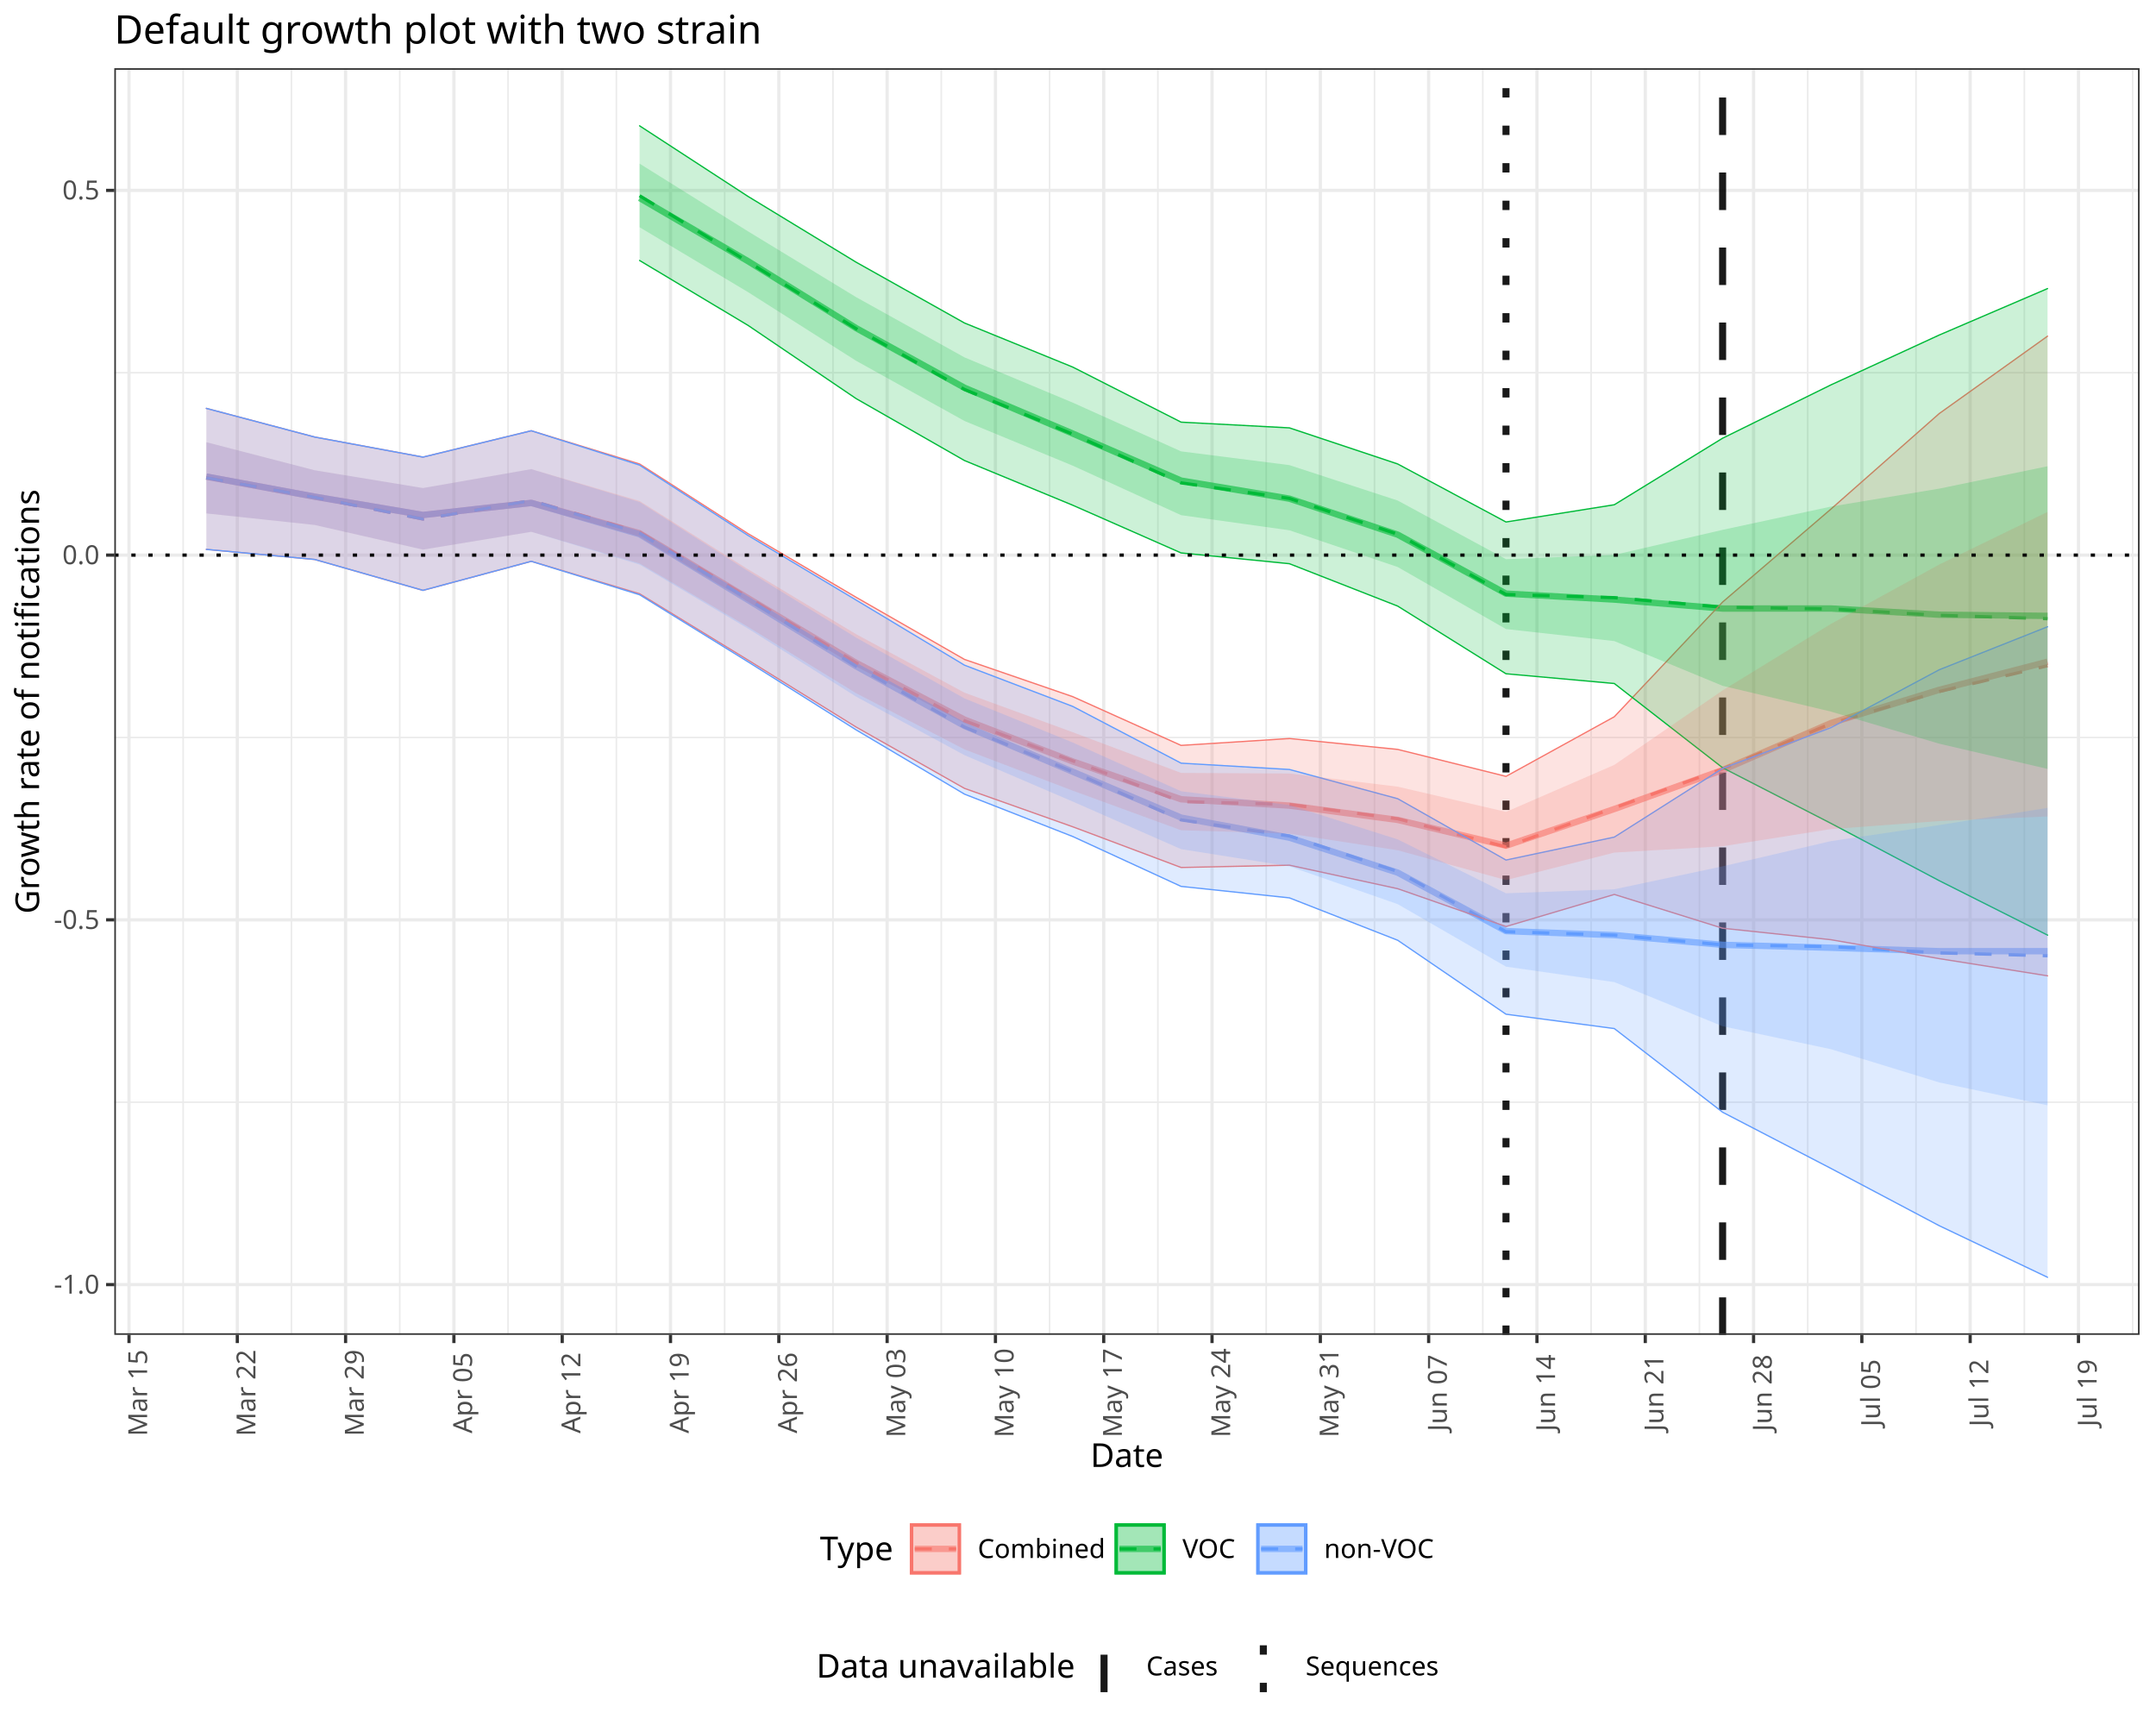
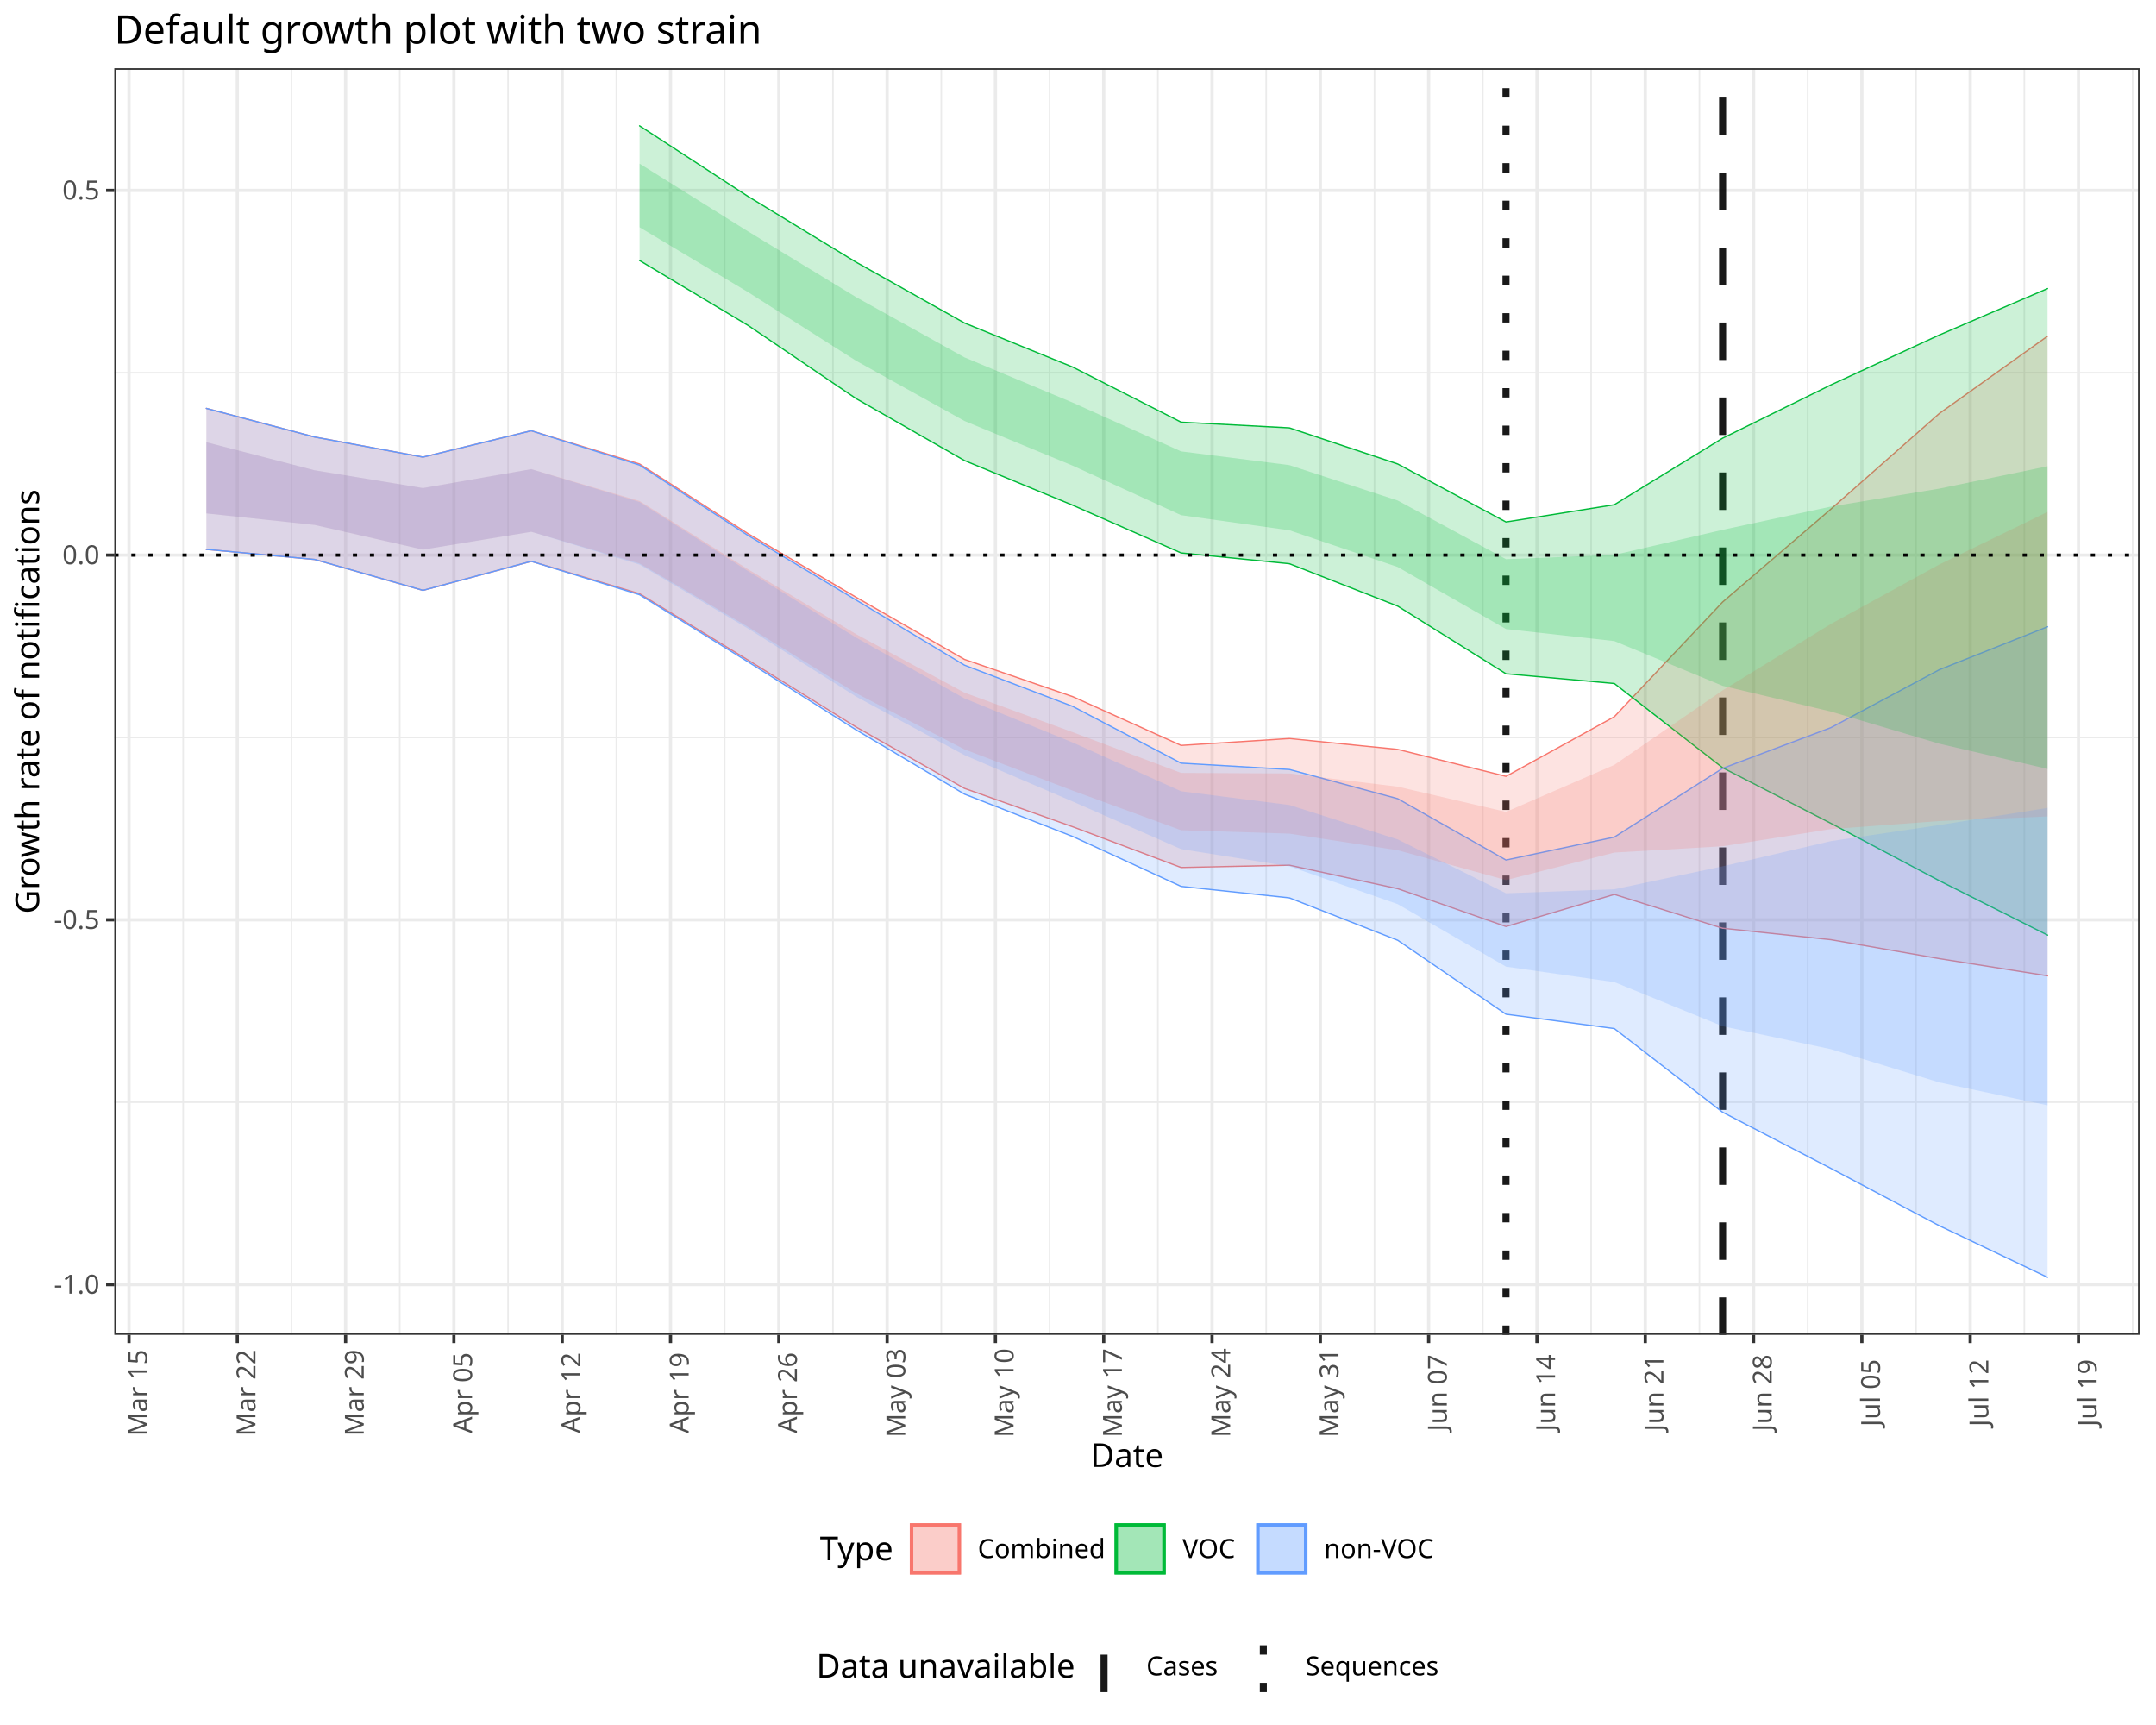
<svg xmlns="http://www.w3.org/2000/svg" class="svglite" data-engine-version="2.0" width="720.00pt" height="576.00pt" viewBox="0 0 720.00 576.00">
  <defs>
    <style type="text/css">
    .svglite line, .svglite polyline, .svglite polygon, .svglite path, .svglite rect, .svglite circle {
      fill: none;
      stroke: #000000;
      stroke-linecap: round;
      stroke-linejoin: round;
      stroke-miterlimit: 10.00;
    }
  </style>
  </defs>
  <rect width="100%" height="100%" style="stroke: none; fill: #FFFFFF;" />
  <defs>
    <clipPath id="cpMC4wMHw3MjAuMDB8MC4wMHw1NzYuMDA=">
      <rect x="0.00" y="0.00" width="720.00" height="576.00" />
    </clipPath>
  </defs>
  <g clip-path="url(#cpMC4wMHw3MjAuMDB8MC4wMHw1NzYuMDA=)">
    <rect x="0.00" y="0.00" width="720.00" height="576.00" style="stroke-width: 1.07; stroke: #FFFFFF; fill: #FFFFFF;" />
  </g>
  <defs>
    <clipPath id="cpMzguMTd8NzE0LjUyfDIyLjc4fDQ0NS43Mw==">
      <rect x="38.17" y="22.78" width="676.35" height="422.95" />
    </clipPath>
  </defs>
  <g clip-path="url(#cpMzguMTd8NzE0LjUyfDIyLjc4fDQ0NS43Mw==)">
    <rect x="38.17" y="22.78" width="676.35" height="422.95" style="stroke-width: 1.07; stroke: none; fill: #FFFFFF;" />
    <polyline points="38.17,368.05 714.52,368.05 " style="stroke-width: 0.53; stroke: #EBEBEB; stroke-linecap: butt;" />
    <polyline points="38.17,246.26 714.52,246.26 " style="stroke-width: 0.53; stroke: #EBEBEB; stroke-linecap: butt;" />
    <polyline points="38.17,124.46 714.52,124.46 " style="stroke-width: 0.53; stroke: #EBEBEB; stroke-linecap: butt;" />
    <polyline points="61.16,445.73 61.16,22.78 " style="stroke-width: 0.53; stroke: #EBEBEB; stroke-linecap: butt;" />
    <polyline points="97.33,445.73 97.33,22.78 " style="stroke-width: 0.53; stroke: #EBEBEB; stroke-linecap: butt;" />
    <polyline points="133.50,445.73 133.50,22.78 " style="stroke-width: 0.53; stroke: #EBEBEB; stroke-linecap: butt;" />
    <polyline points="169.67,445.73 169.67,22.78 " style="stroke-width: 0.53; stroke: #EBEBEB; stroke-linecap: butt;" />
    <polyline points="205.84,445.73 205.84,22.78 " style="stroke-width: 0.53; stroke: #EBEBEB; stroke-linecap: butt;" />
    <polyline points="242.00,445.73 242.00,22.78 " style="stroke-width: 0.53; stroke: #EBEBEB; stroke-linecap: butt;" />
    <polyline points="278.17,445.73 278.17,22.78 " style="stroke-width: 0.53; stroke: #EBEBEB; stroke-linecap: butt;" />
    <polyline points="314.34,445.73 314.34,22.78 " style="stroke-width: 0.53; stroke: #EBEBEB; stroke-linecap: butt;" />
    <polyline points="350.51,445.73 350.51,22.78 " style="stroke-width: 0.53; stroke: #EBEBEB; stroke-linecap: butt;" />
    <polyline points="386.68,445.73 386.68,22.78 " style="stroke-width: 0.53; stroke: #EBEBEB; stroke-linecap: butt;" />
    <polyline points="422.85,445.73 422.85,22.78 " style="stroke-width: 0.53; stroke: #EBEBEB; stroke-linecap: butt;" />
    <polyline points="459.02,445.73 459.02,22.78 " style="stroke-width: 0.53; stroke: #EBEBEB; stroke-linecap: butt;" />
    <polyline points="495.18,445.73 495.18,22.78 " style="stroke-width: 0.53; stroke: #EBEBEB; stroke-linecap: butt;" />
    <polyline points="531.35,445.73 531.35,22.78 " style="stroke-width: 0.53; stroke: #EBEBEB; stroke-linecap: butt;" />
    <polyline points="567.52,445.73 567.52,22.78 " style="stroke-width: 0.53; stroke: #EBEBEB; stroke-linecap: butt;" />
    <polyline points="603.69,445.73 603.69,22.78 " style="stroke-width: 0.53; stroke: #EBEBEB; stroke-linecap: butt;" />
    <polyline points="639.86,445.73 639.86,22.78 " style="stroke-width: 0.53; stroke: #EBEBEB; stroke-linecap: butt;" />
    <polyline points="676.03,445.73 676.03,22.78 " style="stroke-width: 0.53; stroke: #EBEBEB; stroke-linecap: butt;" />
    <polyline points="712.20,445.73 712.20,22.78 " style="stroke-width: 0.53; stroke: #EBEBEB; stroke-linecap: butt;" />
    <polyline points="38.17,428.94 714.52,428.94 " style="stroke-width: 1.07; stroke: #EBEBEB; stroke-linecap: butt;" />
    <polyline points="38.17,307.15 714.52,307.15 " style="stroke-width: 1.07; stroke: #EBEBEB; stroke-linecap: butt;" />
    <polyline points="38.17,185.36 714.52,185.36 " style="stroke-width: 1.07; stroke: #EBEBEB; stroke-linecap: butt;" />
    <polyline points="38.17,63.57 714.52,63.57 " style="stroke-width: 1.07; stroke: #EBEBEB; stroke-linecap: butt;" />
    <polyline points="43.08,445.73 43.08,22.78 " style="stroke-width: 1.07; stroke: #EBEBEB; stroke-linecap: butt;" />
    <polyline points="79.25,445.73 79.25,22.78 " style="stroke-width: 1.07; stroke: #EBEBEB; stroke-linecap: butt;" />
    <polyline points="115.41,445.73 115.41,22.78 " style="stroke-width: 1.07; stroke: #EBEBEB; stroke-linecap: butt;" />
    <polyline points="151.58,445.73 151.58,22.78 " style="stroke-width: 1.07; stroke: #EBEBEB; stroke-linecap: butt;" />
    <polyline points="187.75,445.73 187.75,22.78 " style="stroke-width: 1.07; stroke: #EBEBEB; stroke-linecap: butt;" />
    <polyline points="223.92,445.73 223.92,22.78 " style="stroke-width: 1.07; stroke: #EBEBEB; stroke-linecap: butt;" />
    <polyline points="260.09,445.73 260.09,22.78 " style="stroke-width: 1.07; stroke: #EBEBEB; stroke-linecap: butt;" />
    <polyline points="296.26,445.73 296.26,22.78 " style="stroke-width: 1.07; stroke: #EBEBEB; stroke-linecap: butt;" />
    <polyline points="332.43,445.73 332.43,22.78 " style="stroke-width: 1.07; stroke: #EBEBEB; stroke-linecap: butt;" />
    <polyline points="368.59,445.73 368.59,22.78 " style="stroke-width: 1.07; stroke: #EBEBEB; stroke-linecap: butt;" />
    <polyline points="404.76,445.73 404.76,22.78 " style="stroke-width: 1.07; stroke: #EBEBEB; stroke-linecap: butt;" />
    <polyline points="440.93,445.73 440.93,22.78 " style="stroke-width: 1.07; stroke: #EBEBEB; stroke-linecap: butt;" />
    <polyline points="477.10,445.73 477.10,22.78 " style="stroke-width: 1.07; stroke: #EBEBEB; stroke-linecap: butt;" />
    <polyline points="513.27,445.73 513.27,22.78 " style="stroke-width: 1.07; stroke: #EBEBEB; stroke-linecap: butt;" />
    <polyline points="549.44,445.73 549.44,22.78 " style="stroke-width: 1.07; stroke: #EBEBEB; stroke-linecap: butt;" />
    <polyline points="585.61,445.73 585.61,22.78 " style="stroke-width: 1.07; stroke: #EBEBEB; stroke-linecap: butt;" />
    <polyline points="621.77,445.73 621.77,22.78 " style="stroke-width: 1.07; stroke: #EBEBEB; stroke-linecap: butt;" />
    <polyline points="657.94,445.73 657.94,22.78 " style="stroke-width: 1.07; stroke: #EBEBEB; stroke-linecap: butt;" />
    <polyline points="694.11,445.73 694.11,22.78 " style="stroke-width: 1.07; stroke: #EBEBEB; stroke-linecap: butt;" />
    <line x1="575.27" y1="445.73" x2="575.27" y2="22.78" style="stroke-width: 2.35; stroke: #000000; stroke-opacity: 0.90; stroke-dasharray: 12.52,12.52; stroke-linecap: butt;" />
    <line x1="502.93" y1="445.73" x2="502.93" y2="22.78" style="stroke-width: 2.35; stroke: #000000; stroke-opacity: 0.90; stroke-dasharray: 3.13,9.39; stroke-linecap: butt;" />
-     <polyline points="68.91,159.14 105.08,165.84 141.25,171.96 177.42,167.92 213.59,178.05 249.75,199.71 285.92,221.34 322.09,240.29 358.26,254.26 394.43,266.89 430.60,269.00 466.77,273.78 502.93,282.39 539.10,270.14 575.27,257.13 611.44,241.44 647.61,230.34 683.78,220.96 " style="stroke-width: 2.13; stroke: #F8766D; stroke-opacity: 0.60; stroke-linecap: butt;" />
-     <polyline points="213.59,66.12 249.75,87.18 285.92,109.57 322.09,129.47 358.26,144.78 394.43,160.48 430.60,166.51 466.77,178.53 502.93,198.22 539.10,200.21 575.27,203.20 611.44,203.18 647.61,205.26 683.78,205.65 " style="stroke-width: 2.13; stroke: #00BA38; stroke-opacity: 0.60; stroke-linecap: butt;" />
-     <polyline points="68.91,159.14 105.08,165.84 141.25,171.96 177.42,167.92 213.59,178.39 249.75,200.31 285.92,222.49 322.09,242.39 358.26,257.70 394.43,273.02 430.60,279.71 466.77,291.39 502.93,310.91 539.10,312.25 575.27,315.50 611.44,316.46 647.61,317.61 683.78,317.61 " style="stroke-width: 2.13; stroke: #619CFF; stroke-opacity: 0.60; stroke-linecap: butt;" />
-     <polyline points="68.91,159.52 105.08,166.03 141.25,173.30 177.42,167.16 213.59,177.68 249.75,199.43 285.92,221.34 322.09,240.67 358.26,254.07 394.43,267.66 430.60,268.61 466.77,273.40 502.93,282.78 539.10,269.76 575.27,256.75 611.44,241.63 647.61,230.91 683.78,222.30 " style="stroke-width: 1.07; stroke: #F8766D; stroke-dasharray: 5.69,5.69; stroke-linecap: butt;" />
-     <polyline points="213.59,65.36 249.75,87.37 285.92,109.76 322.09,130.05 358.26,144.98 394.43,161.24 430.60,166.43 466.77,178.39 502.93,198.51 539.10,199.56 575.27,202.76 611.44,203.33 647.61,205.45 683.78,206.60 " style="stroke-width: 1.07; stroke: #00BA38; stroke-dasharray: 5.69,5.69; stroke-linecap: butt;" />
-     <polyline points="68.91,159.52 105.08,166.03 141.25,173.30 177.42,167.16 213.59,178.03 249.75,200.02 285.92,222.49 322.09,242.78 358.26,257.70 394.43,273.78 430.60,279.14 466.77,291.01 502.93,311.10 539.10,312.25 575.27,315.50 611.44,316.08 647.61,318.18 683.78,319.14 " style="stroke-width: 1.07; stroke: #619CFF; stroke-dasharray: 5.69,5.69; stroke-linecap: butt;" />
    <polygon points="68.91,136.36 105.08,145.93 141.25,152.63 177.42,143.83 213.59,154.93 249.75,178.16 285.92,199.45 322.09,220.19 358.26,232.63 394.43,248.90 430.60,246.60 466.77,250.24 502.93,259.24 539.10,239.33 575.27,201.03 611.44,169.99 647.61,138.09 683.78,112.25 683.78,325.84 647.61,320.10 611.44,313.78 575.27,309.95 539.10,298.66 502.93,309.38 466.77,296.75 430.60,288.90 394.43,289.67 358.26,276.08 322.09,263.25 285.92,242.78 249.75,220.38 213.59,198.26 177.42,187.43 141.25,197.13 105.08,186.81 68.91,183.45 " style="stroke-width: 0.00; stroke: none; fill: #F8766D; fill-opacity: 0.20;" />
    <polyline points="68.91,136.36 105.08,145.93 141.25,152.63 177.42,143.83 213.59,154.93 249.75,178.16 285.92,199.45 322.09,220.19 358.26,232.63 394.43,248.90 430.60,246.60 466.77,250.24 502.93,259.24 539.10,239.33 575.27,201.03 611.44,169.99 647.61,138.09 683.78,112.25 " style="stroke-width: 0.43; stroke: #F8766D;" />
    <polyline points="683.78,325.84 647.61,320.10 611.44,313.78 575.27,309.95 539.10,298.66 502.93,309.38 466.77,296.75 430.60,288.90 394.43,289.67 358.26,276.08 322.09,263.25 285.92,242.78 249.75,220.38 213.59,198.26 177.42,187.43 141.25,197.13 105.08,186.81 68.91,183.45 " style="stroke-width: 0.43; stroke: #F8766D;" />
    <polygon points="213.59,42.01 249.75,65.55 285.92,87.56 322.09,107.85 358.26,122.58 394.43,140.96 430.60,142.87 466.77,154.93 502.93,174.30 539.10,168.54 575.27,146.32 611.44,128.52 647.61,111.87 683.78,96.36 683.78,312.25 647.61,294.07 611.44,274.93 575.27,256.36 539.10,228.23 502.93,224.98 466.77,202.39 430.60,188.23 394.43,184.63 358.26,168.71 322.09,153.78 285.92,133.11 249.75,108.61 213.59,86.98 " style="stroke-width: 0.00; stroke: none; fill: #00BA38; fill-opacity: 0.20;" />
    <polyline points="213.59,42.01 249.75,65.55 285.92,87.56 322.09,107.85 358.26,122.58 394.43,140.96 430.60,142.87 466.77,154.93 502.93,174.30 539.10,168.54 575.27,146.32 611.44,128.52 647.61,111.87 683.78,96.36 " style="stroke-width: 0.43; stroke: #00BA38;" />
    <polyline points="683.78,312.25 647.61,294.07 611.44,274.93 575.27,256.36 539.10,228.23 502.93,224.98 466.77,202.39 430.60,188.23 394.43,184.63 358.26,168.71 322.09,153.78 285.92,133.11 249.75,108.61 213.59,86.98 " style="stroke-width: 0.43; stroke: #00BA38;" />
    <polygon points="68.91,136.36 105.08,145.93 141.25,152.63 177.42,143.83 213.59,155.31 249.75,178.76 285.92,200.38 322.09,222.11 358.26,235.89 394.43,254.83 430.60,256.94 466.77,266.70 502.93,287.18 539.10,279.52 575.27,256.56 611.44,242.97 647.61,223.64 683.78,209.28 683.78,426.51 647.61,409.28 611.44,390.15 575.27,371.39 539.10,343.45 502.93,338.66 466.77,313.97 430.60,299.81 394.43,295.98 358.26,279.33 322.09,265.17 285.92,243.73 249.75,220.96 213.59,198.60 177.42,187.43 141.25,197.13 105.08,186.81 68.91,183.45 " style="stroke-width: 0.00; stroke: none; fill: #619CFF; fill-opacity: 0.20;" />
    <polyline points="68.91,136.36 105.08,145.93 141.25,152.63 177.42,143.83 213.59,155.31 249.75,178.76 285.92,200.38 322.09,222.11 358.26,235.89 394.43,254.83 430.60,256.94 466.77,266.70 502.93,287.18 539.10,279.52 575.27,256.56 611.44,242.97 647.61,223.64 683.78,209.28 " style="stroke-width: 0.43; stroke: #619CFF;" />
    <polyline points="683.78,426.51 647.61,409.28 611.44,390.15 575.27,371.39 539.10,343.45 502.93,338.66 466.77,313.97 430.60,299.81 394.43,295.98 358.26,279.33 322.09,265.17 285.92,243.73 249.75,220.96 213.59,198.60 177.42,187.43 141.25,197.13 105.08,186.81 68.91,183.45 " style="stroke-width: 0.43; stroke: #619CFF;" />
    <polygon points="68.91,147.66 105.08,157.03 141.25,162.97 177.42,156.65 213.59,167.29 249.75,190.05 285.92,211.77 322.09,231.29 358.26,244.50 394.43,258.09 430.60,258.28 466.77,262.68 502.93,271.10 539.10,255.41 575.27,230.53 611.44,208.33 647.61,188.50 683.78,170.93 683.78,272.63 647.61,274.16 611.44,276.84 575.27,282.58 539.10,284.69 502.93,293.88 466.77,283.92 430.60,278.37 394.43,277.23 358.26,264.02 322.09,250.24 285.92,231.48 249.75,209.28 213.59,188.15 177.42,177.57 141.25,183.52 105.08,175.29 68.91,171.43 " style="stroke-width: 0.00; stroke: none; fill: #F8766D; fill-opacity: 0.20;" />
    <polyline points="68.91,147.66 105.08,157.03 141.25,162.97 177.42,156.65 213.59,167.29 249.75,190.05 285.92,211.77 322.09,231.29 358.26,244.50 394.43,258.09 430.60,258.28 466.77,262.68 502.93,271.10 539.10,255.41 575.27,230.53 611.44,208.33 647.61,188.50 683.78,170.93 " style="stroke-width: 1.07; stroke: none;" />
    <polyline points="683.78,272.63 647.61,274.16 611.44,276.84 575.27,282.58 539.10,284.69 502.93,293.88 466.77,283.92 430.60,278.37 394.43,277.23 358.26,264.02 322.09,250.24 285.92,231.48 249.75,209.28 213.59,188.15 177.42,177.57 141.25,183.52 105.08,175.29 68.91,171.43 " style="stroke-width: 1.07; stroke: none;" />
    <polygon points="213.59,54.64 249.75,77.22 285.92,99.23 322.09,119.33 358.26,134.45 394.43,150.72 430.60,155.31 466.77,167.14 502.93,186.72 539.10,185.29 575.27,176.92 611.44,169.15 647.61,163.16 683.78,155.69 683.78,256.75 647.61,248.33 611.44,237.61 575.27,229.00 539.10,214.07 502.93,210.05 466.77,189.34 430.60,177.07 394.43,172.02 358.26,155.50 322.09,140.57 285.92,120.48 249.75,97.51 213.59,75.88 " style="stroke-width: 0.00; stroke: none; fill: #00BA38; fill-opacity: 0.20;" />
    <polyline points="213.59,54.64 249.75,77.22 285.92,99.23 322.09,119.33 358.26,134.45 394.43,150.72 430.60,155.31 466.77,167.14 502.93,186.72 539.10,185.29 575.27,176.92 611.44,169.15 647.61,163.16 683.78,155.69 " style="stroke-width: 1.07; stroke: none;" />
    <polyline points="683.78,256.75 647.61,248.33 611.44,237.61 575.27,229.00 539.10,214.07 502.93,210.05 466.77,189.34 430.60,177.07 394.43,172.02 358.26,155.50 322.09,140.57 285.92,120.48 249.75,97.51 213.59,75.88 " style="stroke-width: 1.07; stroke: none;" />
    <polygon points="68.91,147.66 105.08,157.03 141.25,162.97 177.42,156.65 213.59,167.64 249.75,190.66 285.92,212.92 322.09,233.21 358.26,247.94 394.43,264.21 430.60,268.80 466.77,280.29 502.93,298.28 539.10,296.94 575.27,289.28 611.44,280.86 647.61,275.50 683.78,269.76 683.78,369.09 647.61,361.44 611.44,350.34 575.27,342.68 539.10,327.94 502.93,322.78 466.77,301.91 430.60,289.28 394.43,283.54 358.26,267.66 322.09,252.15 285.92,232.63 249.75,209.86 213.59,188.52 177.42,177.57 141.25,183.52 105.08,175.29 68.91,171.43 " style="stroke-width: 0.00; stroke: none; fill: #619CFF; fill-opacity: 0.20;" />
    <polyline points="68.91,147.66 105.08,157.03 141.25,162.97 177.42,156.65 213.59,167.64 249.75,190.66 285.92,212.92 322.09,233.21 358.26,247.94 394.43,264.21 430.60,268.80 466.77,280.29 502.93,298.28 539.10,296.94 575.27,289.28 611.44,280.86 647.61,275.50 683.78,269.76 " style="stroke-width: 1.07; stroke: none;" />
    <polyline points="683.78,369.09 647.61,361.44 611.44,350.34 575.27,342.68 539.10,327.94 502.93,322.78 466.77,301.91 430.60,289.28 394.43,283.54 358.26,267.66 322.09,252.15 285.92,232.63 249.75,209.86 213.59,188.52 177.42,177.57 141.25,183.52 105.08,175.29 68.91,171.43 " style="stroke-width: 1.07; stroke: none;" />
    <line x1="38.17" y1="185.36" x2="714.52" y2="185.36" style="stroke-width: 1.07; stroke-dasharray: 1.42,4.27; stroke-linecap: butt;" />
    <rect x="38.17" y="22.78" width="676.35" height="422.95" style="stroke-width: 1.07; stroke: #333333;" />
  </g>
  <g clip-path="url(#cpMC4wMHw3MjAuMDB8MC4wMHw1NzYuMDA=)">
    <text x="33.24" y="431.97" text-anchor="end" style="font-size: 8.80px; fill: #4D4D4D; font-family: sans;" textLength="15.16px" lengthAdjust="spacingAndGlyphs">-1.0</text>
    <text x="33.24" y="310.18" text-anchor="end" style="font-size: 8.80px; fill: #4D4D4D; font-family: sans;" textLength="15.16px" lengthAdjust="spacingAndGlyphs">-0.5</text>
    <text x="33.24" y="188.39" text-anchor="end" style="font-size: 8.80px; fill: #4D4D4D; font-family: sans;" textLength="12.23px" lengthAdjust="spacingAndGlyphs">0.0</text>
    <text x="33.24" y="66.59" text-anchor="end" style="font-size: 8.80px; fill: #4D4D4D; font-family: sans;" textLength="12.23px" lengthAdjust="spacingAndGlyphs">0.5</text>
    <polyline points="35.43,428.94 38.17,428.94 " style="stroke-width: 1.07; stroke: #333333; stroke-linecap: butt;" />
    <polyline points="35.43,307.15 38.17,307.15 " style="stroke-width: 1.07; stroke: #333333; stroke-linecap: butt;" />
    <polyline points="35.43,185.36 38.17,185.36 " style="stroke-width: 1.07; stroke: #333333; stroke-linecap: butt;" />
    <polyline points="35.43,63.57 38.17,63.57 " style="stroke-width: 1.07; stroke: #333333; stroke-linecap: butt;" />
    <polyline points="43.08,448.47 43.08,445.73 " style="stroke-width: 1.07; stroke: #333333; stroke-linecap: butt;" />
    <polyline points="79.25,448.47 79.25,445.73 " style="stroke-width: 1.07; stroke: #333333; stroke-linecap: butt;" />
    <polyline points="115.41,448.47 115.41,445.73 " style="stroke-width: 1.07; stroke: #333333; stroke-linecap: butt;" />
    <polyline points="151.58,448.47 151.58,445.73 " style="stroke-width: 1.07; stroke: #333333; stroke-linecap: butt;" />
    <polyline points="187.75,448.47 187.75,445.73 " style="stroke-width: 1.07; stroke: #333333; stroke-linecap: butt;" />
    <polyline points="223.92,448.47 223.92,445.73 " style="stroke-width: 1.07; stroke: #333333; stroke-linecap: butt;" />
    <polyline points="260.09,448.47 260.09,445.73 " style="stroke-width: 1.07; stroke: #333333; stroke-linecap: butt;" />
    <polyline points="296.26,448.47 296.26,445.73 " style="stroke-width: 1.07; stroke: #333333; stroke-linecap: butt;" />
    <polyline points="332.43,448.47 332.43,445.73 " style="stroke-width: 1.07; stroke: #333333; stroke-linecap: butt;" />
    <polyline points="368.59,448.47 368.59,445.73 " style="stroke-width: 1.07; stroke: #333333; stroke-linecap: butt;" />
    <polyline points="404.76,448.47 404.76,445.73 " style="stroke-width: 1.07; stroke: #333333; stroke-linecap: butt;" />
    <polyline points="440.93,448.47 440.93,445.73 " style="stroke-width: 1.07; stroke: #333333; stroke-linecap: butt;" />
    <polyline points="477.10,448.47 477.10,445.73 " style="stroke-width: 1.07; stroke: #333333; stroke-linecap: butt;" />
    <polyline points="513.27,448.47 513.27,445.73 " style="stroke-width: 1.07; stroke: #333333; stroke-linecap: butt;" />
    <polyline points="549.44,448.47 549.44,445.73 " style="stroke-width: 1.07; stroke: #333333; stroke-linecap: butt;" />
    <polyline points="585.61,448.47 585.61,445.73 " style="stroke-width: 1.07; stroke: #333333; stroke-linecap: butt;" />
    <polyline points="621.77,448.47 621.77,445.73 " style="stroke-width: 1.07; stroke: #333333; stroke-linecap: butt;" />
    <polyline points="657.94,448.47 657.94,445.73 " style="stroke-width: 1.07; stroke: #333333; stroke-linecap: butt;" />
    <polyline points="694.11,448.47 694.11,445.73 " style="stroke-width: 1.07; stroke: #333333; stroke-linecap: butt;" />
    <text transform="translate(49.13,465.10) rotate(-90)" text-anchor="middle" style="font-size: 8.80px; fill: #4D4D4D; font-family: sans;" textLength="27.39px" lengthAdjust="spacingAndGlyphs">Mar 15</text>
    <text transform="translate(85.30,465.10) rotate(-90)" text-anchor="middle" style="font-size: 8.80px; fill: #4D4D4D; font-family: sans;" textLength="27.39px" lengthAdjust="spacingAndGlyphs">Mar 22</text>
    <text transform="translate(121.47,465.10) rotate(-90)" text-anchor="middle" style="font-size: 8.80px; fill: #4D4D4D; font-family: sans;" textLength="27.39px" lengthAdjust="spacingAndGlyphs">Mar 29</text>
    <text transform="translate(157.64,465.10) rotate(-90)" text-anchor="middle" style="font-size: 8.80px; fill: #4D4D4D; font-family: sans;" textLength="25.93px" lengthAdjust="spacingAndGlyphs">Apr 05</text>
    <text transform="translate(193.81,465.10) rotate(-90)" text-anchor="middle" style="font-size: 8.80px; fill: #4D4D4D; font-family: sans;" textLength="25.93px" lengthAdjust="spacingAndGlyphs">Apr 12</text>
    <text transform="translate(229.98,465.10) rotate(-90)" text-anchor="middle" style="font-size: 8.80px; fill: #4D4D4D; font-family: sans;" textLength="25.93px" lengthAdjust="spacingAndGlyphs">Apr 19</text>
    <text transform="translate(266.14,465.10) rotate(-90)" text-anchor="middle" style="font-size: 8.80px; fill: #4D4D4D; font-family: sans;" textLength="25.93px" lengthAdjust="spacingAndGlyphs">Apr 26</text>
    <text transform="translate(302.31,465.10) rotate(-90)" text-anchor="middle" style="font-size: 8.80px; fill: #4D4D4D; font-family: sans;" textLength="28.87px" lengthAdjust="spacingAndGlyphs">May 03</text>
    <text transform="translate(338.48,465.10) rotate(-90)" text-anchor="middle" style="font-size: 8.80px; fill: #4D4D4D; font-family: sans;" textLength="28.87px" lengthAdjust="spacingAndGlyphs">May 10</text>
    <text transform="translate(374.65,465.10) rotate(-90)" text-anchor="middle" style="font-size: 8.80px; fill: #4D4D4D; font-family: sans;" textLength="28.87px" lengthAdjust="spacingAndGlyphs">May 17</text>
    <text transform="translate(410.82,465.10) rotate(-90)" text-anchor="middle" style="font-size: 8.80px; fill: #4D4D4D; font-family: sans;" textLength="28.87px" lengthAdjust="spacingAndGlyphs">May 24</text>
    <text transform="translate(446.99,465.10) rotate(-90)" text-anchor="middle" style="font-size: 8.80px; fill: #4D4D4D; font-family: sans;" textLength="28.87px" lengthAdjust="spacingAndGlyphs">May 31</text>
    <text transform="translate(483.16,465.10) rotate(-90)" text-anchor="middle" style="font-size: 8.80px; fill: #4D4D4D; font-family: sans;" textLength="26.43px" lengthAdjust="spacingAndGlyphs">Jun 07</text>
    <text transform="translate(519.32,465.10) rotate(-90)" text-anchor="middle" style="font-size: 8.80px; fill: #4D4D4D; font-family: sans;" textLength="26.43px" lengthAdjust="spacingAndGlyphs">Jun 14</text>
    <text transform="translate(555.49,465.10) rotate(-90)" text-anchor="middle" style="font-size: 8.80px; fill: #4D4D4D; font-family: sans;" textLength="26.43px" lengthAdjust="spacingAndGlyphs">Jun 21</text>
    <text transform="translate(591.66,465.10) rotate(-90)" text-anchor="middle" style="font-size: 8.80px; fill: #4D4D4D; font-family: sans;" textLength="26.43px" lengthAdjust="spacingAndGlyphs">Jun 28</text>
    <text transform="translate(627.83,465.10) rotate(-90)" text-anchor="middle" style="font-size: 8.80px; fill: #4D4D4D; font-family: sans;" textLength="23.49px" lengthAdjust="spacingAndGlyphs">Jul 05</text>
    <text transform="translate(664.00,465.10) rotate(-90)" text-anchor="middle" style="font-size: 8.80px; fill: #4D4D4D; font-family: sans;" textLength="23.49px" lengthAdjust="spacingAndGlyphs">Jul 12</text>
    <text transform="translate(700.17,465.10) rotate(-90)" text-anchor="middle" style="font-size: 8.80px; fill: #4D4D4D; font-family: sans;" textLength="23.49px" lengthAdjust="spacingAndGlyphs">Jul 19</text>
    <text x="376.34" y="489.84" text-anchor="middle" style="font-size: 11.00px; font-family: sans;" textLength="23.24px" lengthAdjust="spacingAndGlyphs">Date</text>
    <text transform="translate(13.05,234.26) rotate(-90)" text-anchor="middle" style="font-size: 11.00px; font-family: sans;" textLength="130.85px" lengthAdjust="spacingAndGlyphs">Growth rate of notifications</text>
    <rect x="268.33" y="503.08" width="216.02" height="28.24" style="stroke-width: 1.07; stroke: none; fill: #FFFFFF;" />
    <text x="273.81" y="520.99" style="font-size: 11.00px; font-family: sans;" textLength="24.46px" lengthAdjust="spacingAndGlyphs">Type</text>
    <rect x="303.75" y="508.56" width="17.28" height="17.28" style="stroke-width: 1.07; stroke: none; fill: #FFFFFF;" />
-     <line x1="305.48" y1="517.20" x2="319.31" y2="517.20" style="stroke-width: 2.13; stroke: #F8766D; stroke-opacity: 0.60; stroke-linecap: butt;" />
-     <line x1="305.48" y1="517.20" x2="319.31" y2="517.20" style="stroke-width: 1.07; stroke: #F8766D; stroke-dasharray: 5.69,5.69; stroke-linecap: butt;" />
    <rect x="304.04" y="508.85" width="16.71" height="16.71" style="stroke-width: 0.43; stroke: #F8766D; stroke-linecap: square; stroke-linejoin: miter; fill: #F8766D; fill-opacity: 0.20;" />
    <rect x="304.46" y="509.27" width="15.86" height="15.86" style="stroke-width: 1.07; stroke: #F8766D; stroke-linecap: square; stroke-linejoin: miter; fill: #F8766D; fill-opacity: 0.20;" />
    <rect x="372.11" y="508.56" width="17.28" height="17.28" style="stroke-width: 1.07; stroke: none; fill: #FFFFFF;" />
-     <line x1="373.84" y1="517.20" x2="387.66" y2="517.20" style="stroke-width: 2.13; stroke: #00BA38; stroke-opacity: 0.60; stroke-linecap: butt;" />
-     <line x1="373.84" y1="517.20" x2="387.66" y2="517.20" style="stroke-width: 1.07; stroke: #00BA38; stroke-dasharray: 5.69,5.69; stroke-linecap: butt;" />
    <rect x="372.39" y="508.85" width="16.71" height="16.71" style="stroke-width: 0.43; stroke: #00BA38; stroke-linecap: square; stroke-linejoin: miter; fill: #00BA38; fill-opacity: 0.20;" />
    <rect x="372.82" y="509.27" width="15.86" height="15.86" style="stroke-width: 1.07; stroke: #00BA38; stroke-linecap: square; stroke-linejoin: miter; fill: #00BA38; fill-opacity: 0.20;" />
    <rect x="419.42" y="508.56" width="17.28" height="17.28" style="stroke-width: 1.07; stroke: none; fill: #FFFFFF;" />
-     <line x1="421.15" y1="517.20" x2="434.98" y2="517.20" style="stroke-width: 2.13; stroke: #619CFF; stroke-opacity: 0.60; stroke-linecap: butt;" />
-     <line x1="421.15" y1="517.20" x2="434.98" y2="517.20" style="stroke-width: 1.07; stroke: #619CFF; stroke-dasharray: 5.69,5.69; stroke-linecap: butt;" />
    <rect x="419.71" y="508.85" width="16.71" height="16.71" style="stroke-width: 0.43; stroke: #619CFF; stroke-linecap: square; stroke-linejoin: miter; fill: #619CFF; fill-opacity: 0.20;" />
    <rect x="420.13" y="509.27" width="15.86" height="15.86" style="stroke-width: 1.07; stroke: #619CFF; stroke-linecap: square; stroke-linejoin: miter; fill: #619CFF; fill-opacity: 0.20;" />
    <text x="326.51" y="520.23" style="font-size: 8.80px; font-family: sans;" textLength="40.12px" lengthAdjust="spacingAndGlyphs">Combined</text>
    <text x="394.87" y="520.23" style="font-size: 8.80px; font-family: sans;" textLength="19.08px" lengthAdjust="spacingAndGlyphs">VOC</text>
    <text x="442.18" y="520.23" style="font-size: 8.80px; font-family: sans;" textLength="36.69px" lengthAdjust="spacingAndGlyphs">non-VOC</text>
    <rect x="267.15" y="542.28" width="218.39" height="28.24" style="stroke-width: 1.07; stroke: none; fill: #FFFFFF;" />
    <text x="272.63" y="560.19" style="font-size: 11.00px; font-family: sans;" textLength="81.95px" lengthAdjust="spacingAndGlyphs">Data unavailable</text>
    <rect x="360.06" y="547.76" width="17.28" height="17.28" style="stroke-width: 1.07; stroke: none; fill: #FFFFFF;" />
    <line x1="368.70" y1="565.04" x2="368.70" y2="547.76" style="stroke-width: 2.35; stroke: #000000; stroke-opacity: 0.90; stroke-dasharray: 12.52,12.52; stroke-linecap: butt;" />
    <rect x="413.25" y="547.76" width="17.28" height="17.28" style="stroke-width: 1.07; stroke: none; fill: #FFFFFF;" />
    <line x1="421.89" y1="565.04" x2="421.89" y2="547.76" style="stroke-width: 2.35; stroke: #000000; stroke-opacity: 0.90; stroke-dasharray: 3.13,9.39; stroke-linecap: butt;" />
    <text x="382.82" y="559.43" style="font-size: 8.80px; font-family: sans;" textLength="24.95px" lengthAdjust="spacingAndGlyphs">Cases</text>
    <text x="436.01" y="559.43" style="font-size: 8.80px; font-family: sans;" textLength="44.05px" lengthAdjust="spacingAndGlyphs">Sequences</text>
    <text x="38.17" y="14.56" style="font-size: 13.20px; font-family: sans;" textLength="197.37px" lengthAdjust="spacingAndGlyphs">Default growth plot with two strain</text>
  </g>
</svg>
